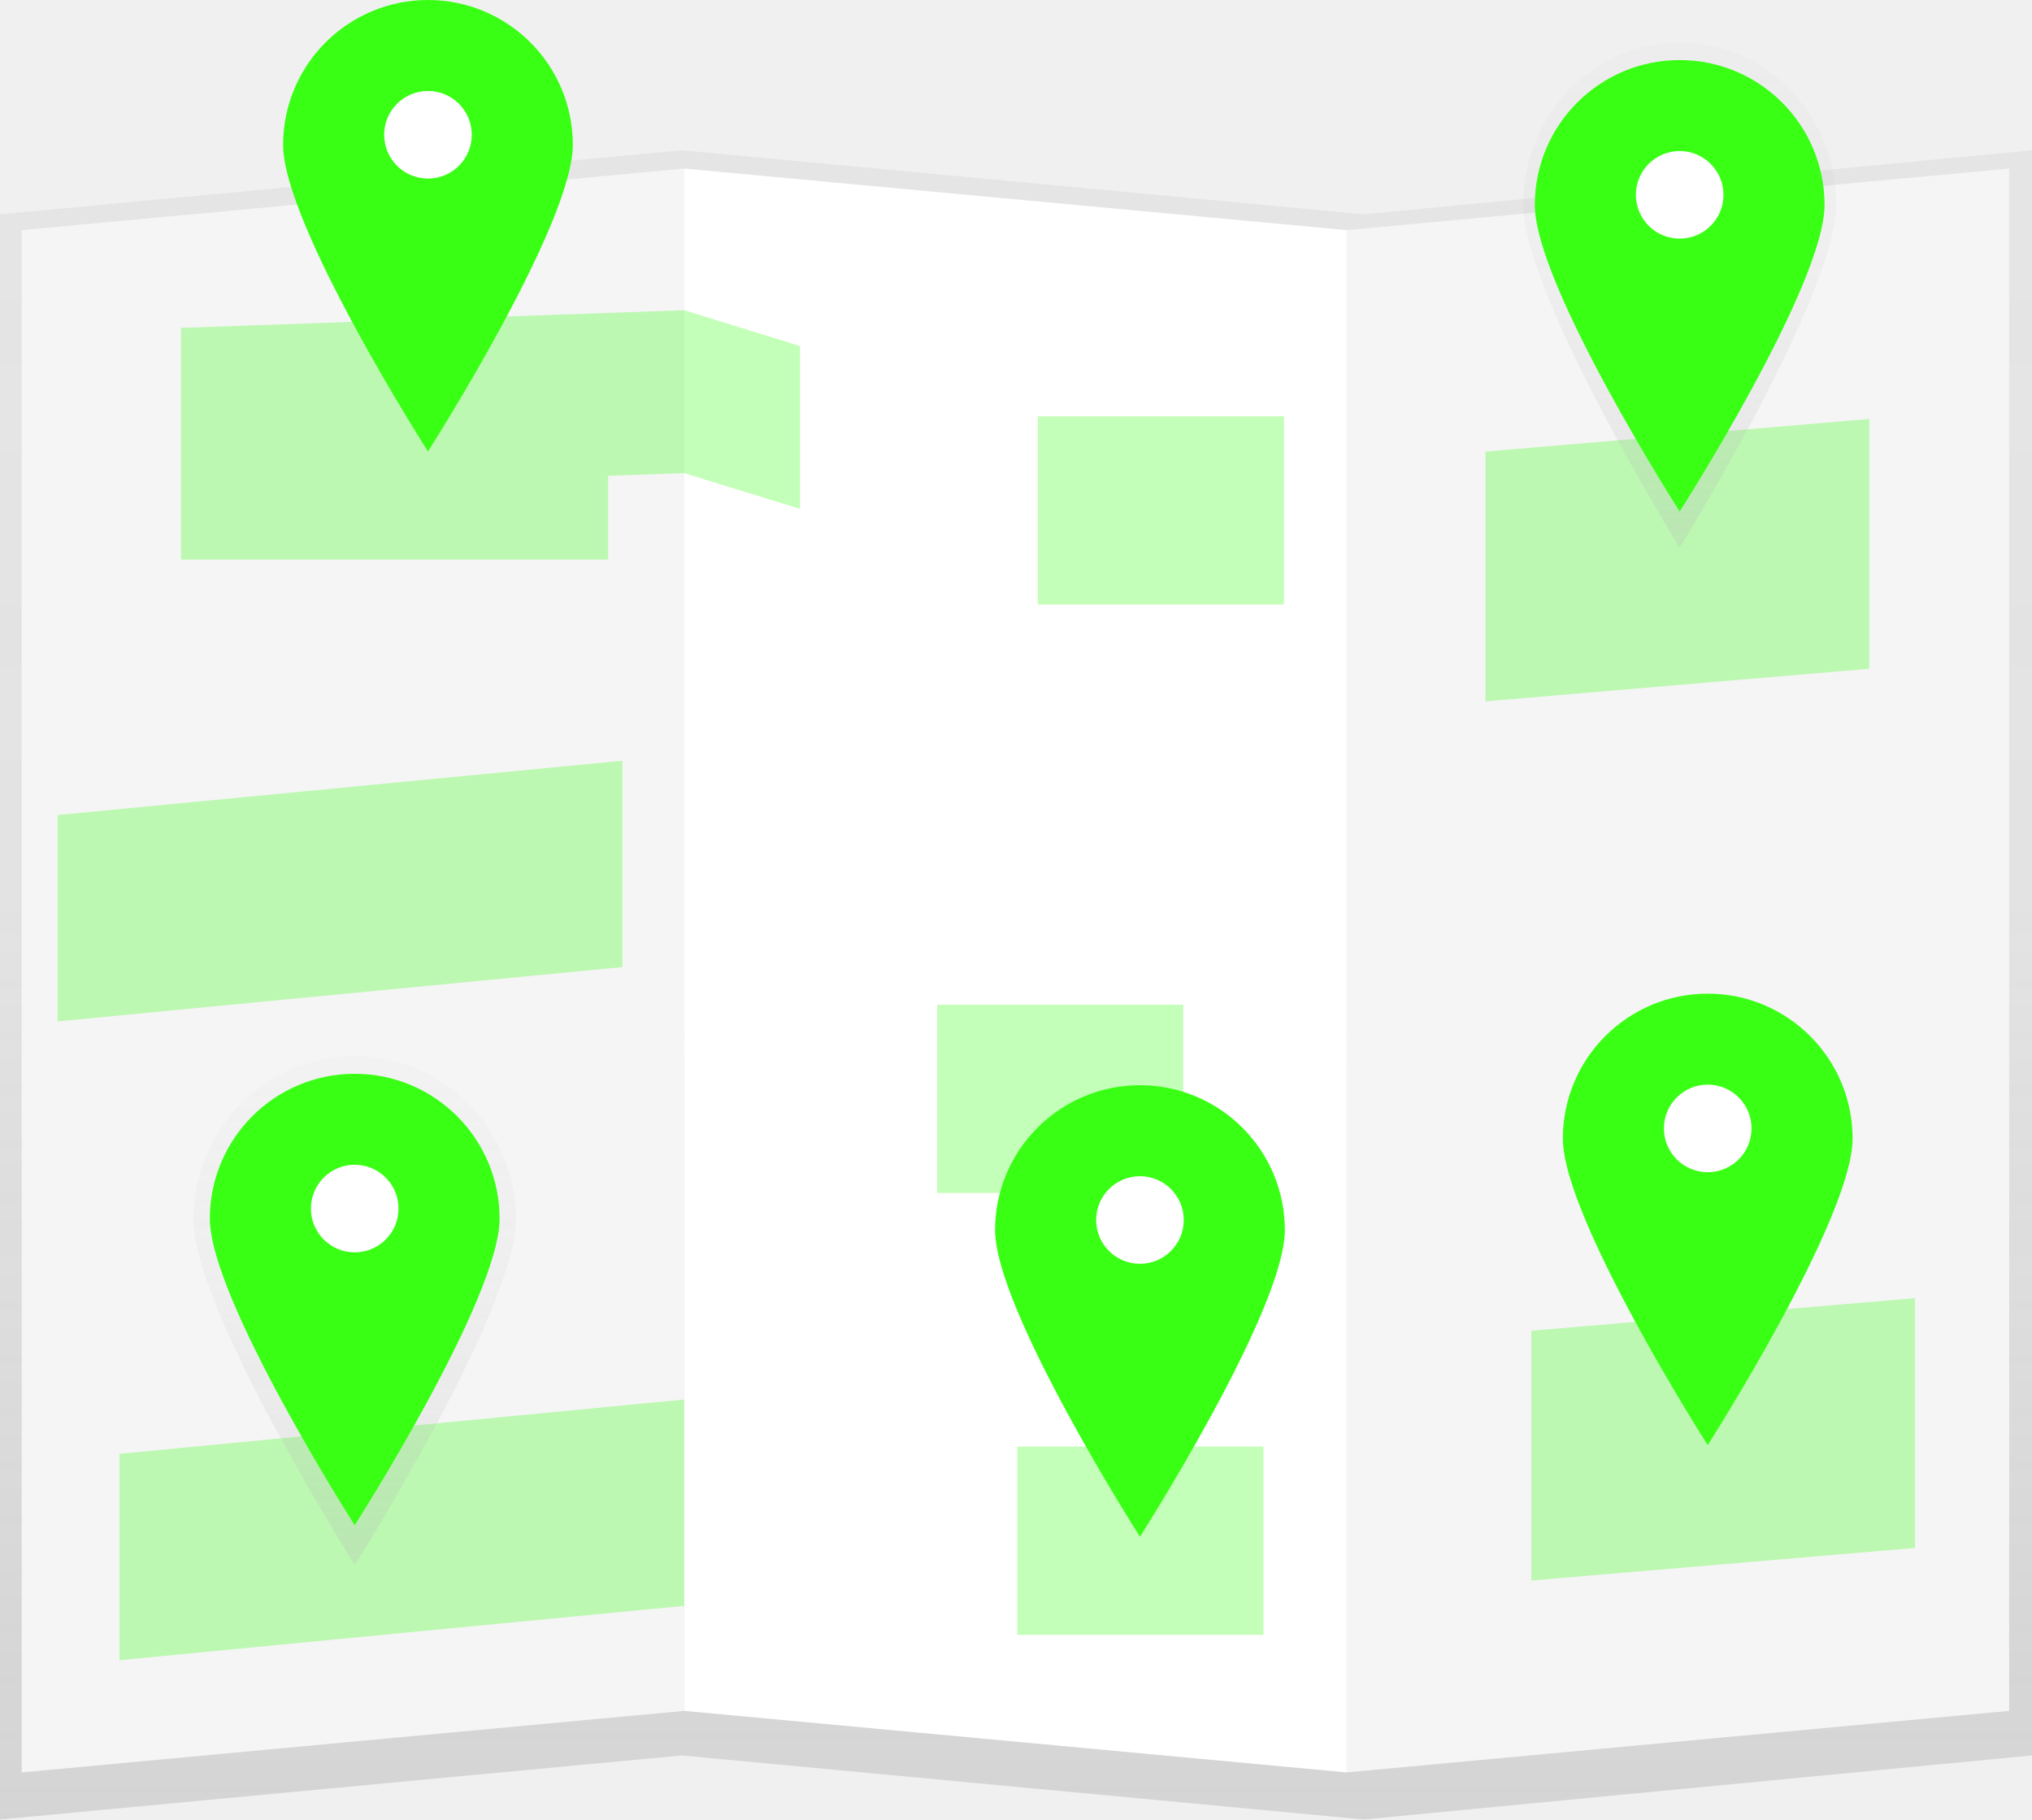
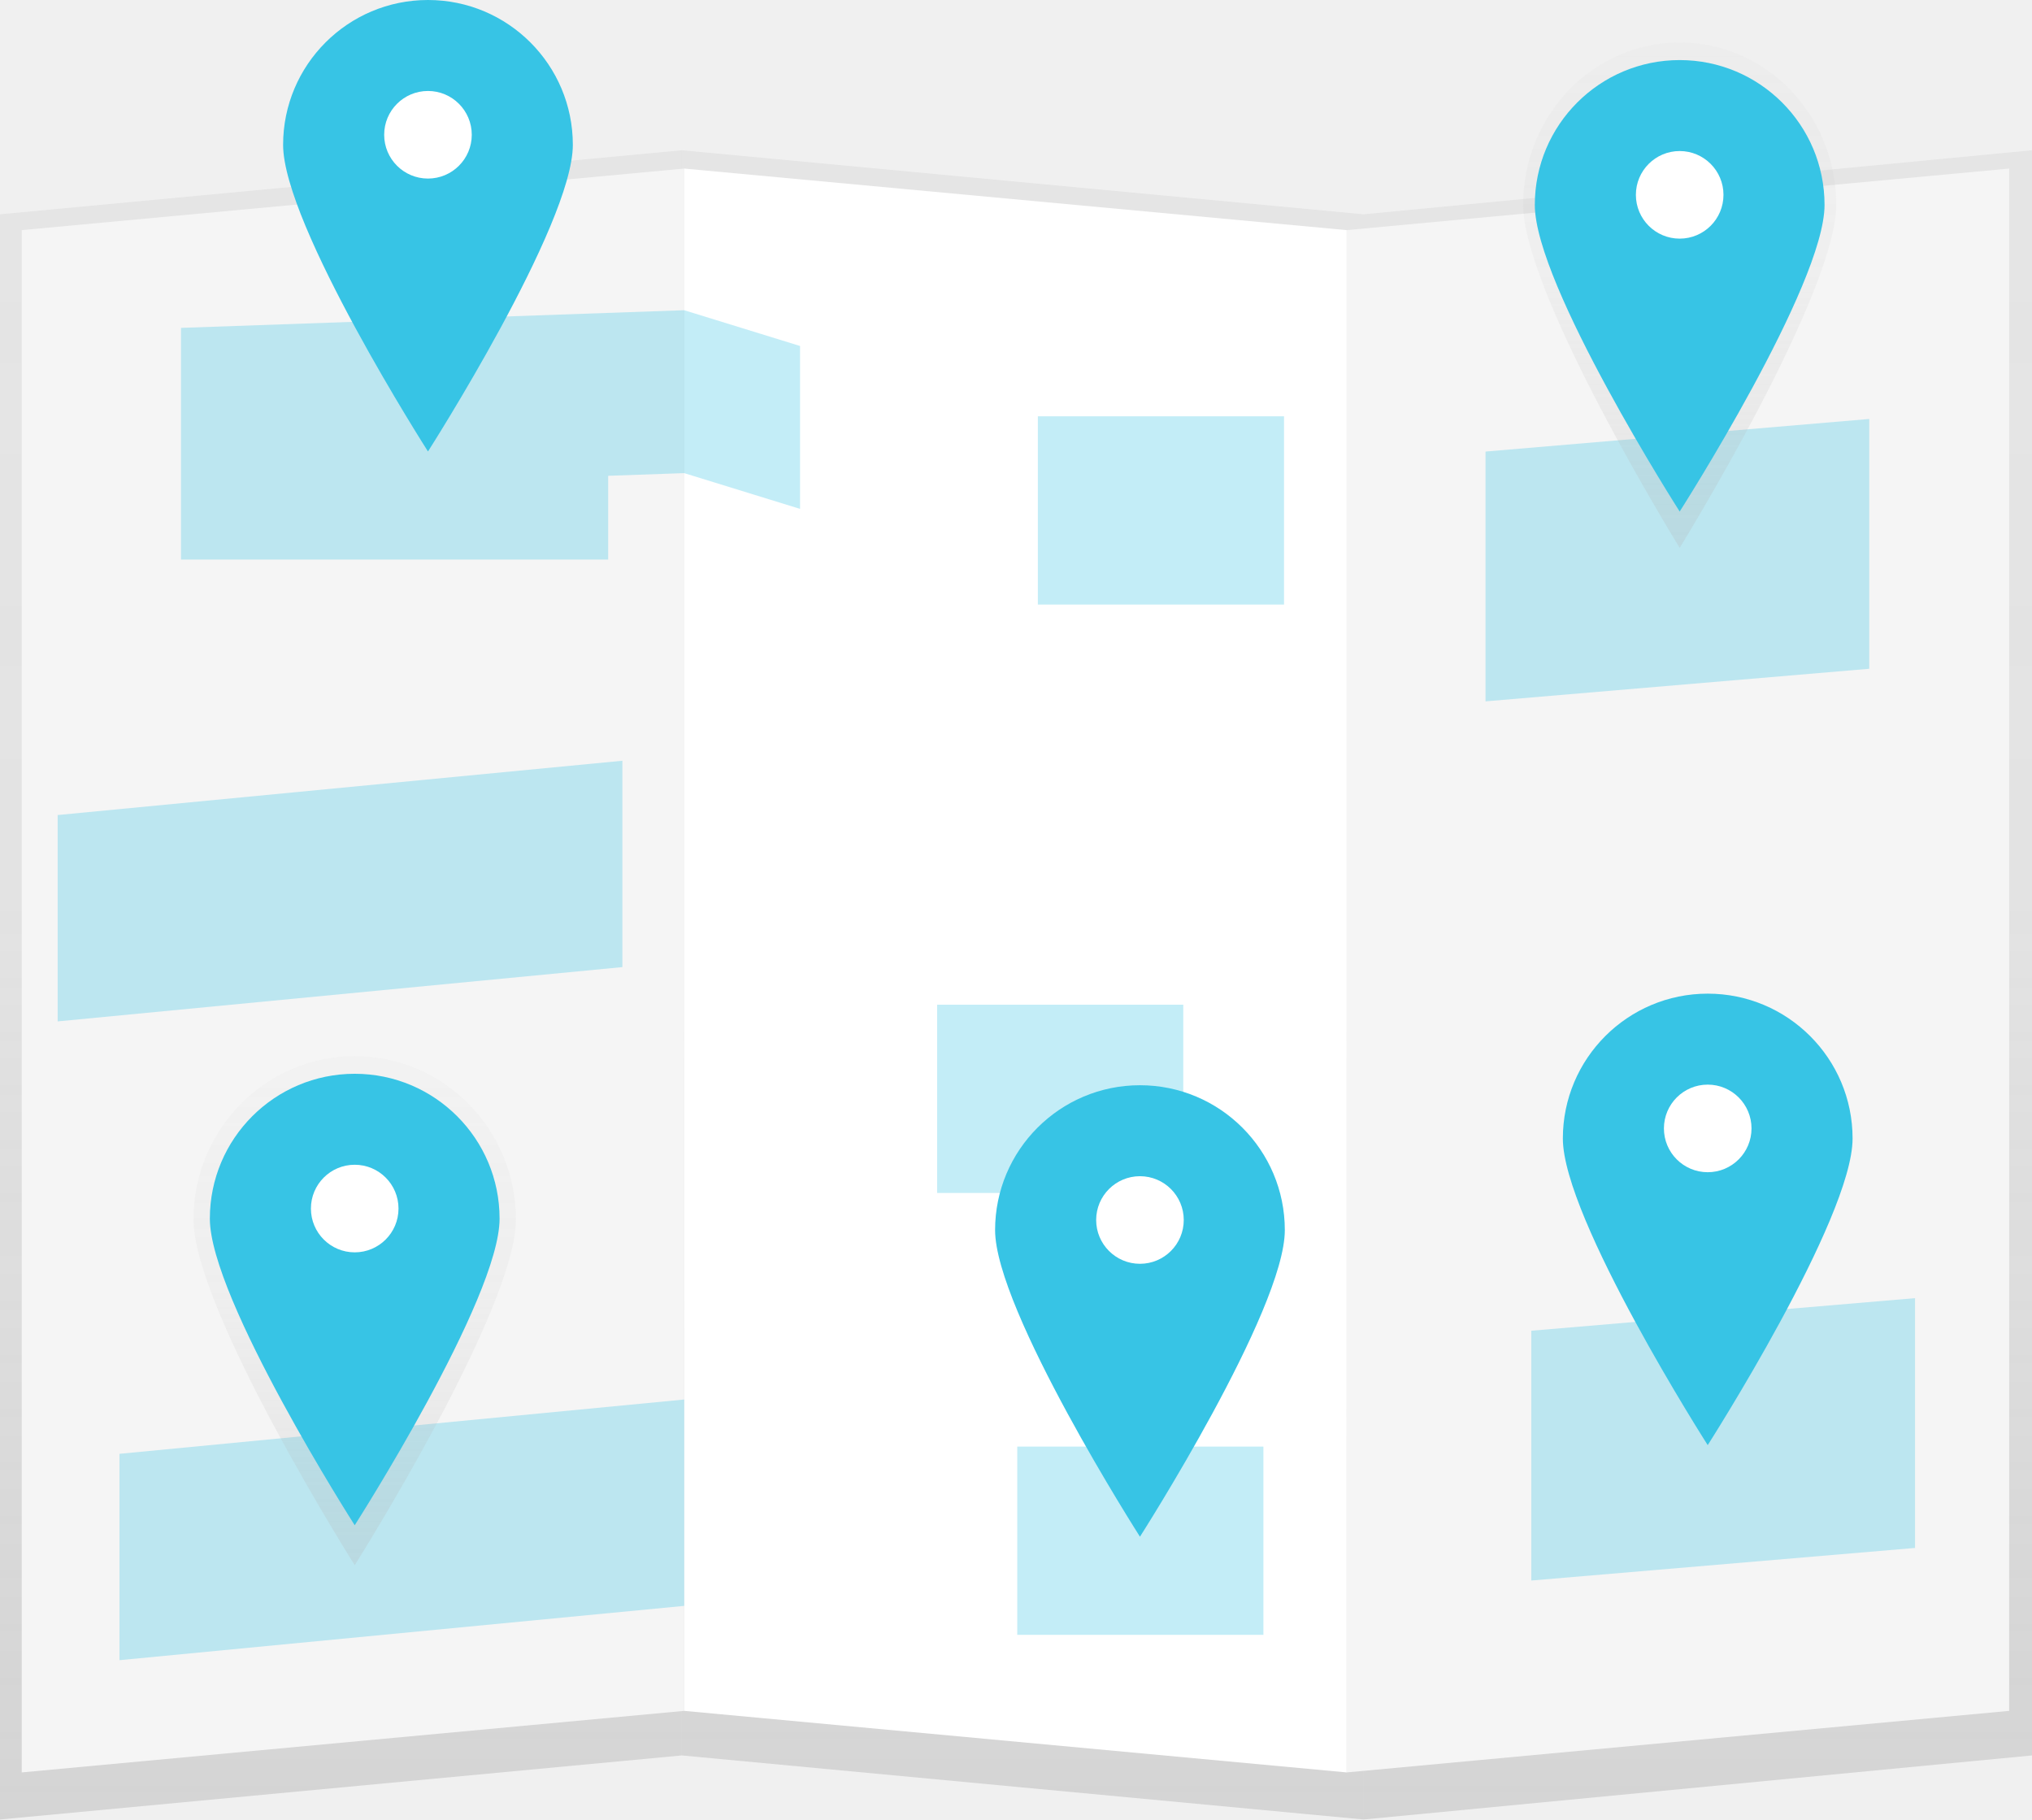
<svg xmlns="http://www.w3.org/2000/svg" xmlns:xlink="http://www.w3.org/1999/xlink" id="e6acf613-1465-4206-8e97-2c0e8d4b1ea6" data-name="Layer 1" width="887.591" height="794.699" viewBox="0 0 887.591 794.699">
  <defs>
    <linearGradient id="e7432531-051f-4229-a0a7-c46f90e1c00c" x1="148.905" y1="794.699" x2="148.905" y2="65.634" gradientUnits="userSpaceOnUse">
      <stop offset="0" stop-color="gray" stop-opacity="0.25" />
      <stop offset="0.535" stop-color="gray" stop-opacity="0.12" />
      <stop offset="1" stop-color="gray" stop-opacity="0.1" />
    </linearGradient>
    <linearGradient id="b47202c6-c1c9-40b8-92af-db2c55bf8bd1" x1="446.716" y1="794.699" x2="446.716" y2="65.634" xlink:href="#e7432531-051f-4229-a0a7-c46f90e1c00c" />
    <linearGradient id="adbec034-83c8-4647-bb3b-2a01b75562b1" x1="741.606" y1="794.699" x2="741.606" y2="65.634" xlink:href="#e7432531-051f-4229-a0a7-c46f90e1c00c" />
    <linearGradient id="eb6a4cdb-41e1-4fe3-bddb-eac7508f621d" x1="889.9" y1="291.937" x2="889.9" y2="71.206" gradientUnits="userSpaceOnUse">
      <stop offset="0" stop-color="#b3b3b3" stop-opacity="0.25" />
      <stop offset="0.535" stop-color="#b3b3b3" stop-opacity="0.1" />
      <stop offset="1" stop-color="#b3b3b3" stop-opacity="0.05" />
    </linearGradient>
    <linearGradient id="f829b744-a02a-4a2c-9fed-3f5da7d4212f" x1="733.695" y1="105.86" x2="733.695" y2="63.032" gradientUnits="userSpaceOnUse">
      <stop offset="0" stop-opacity="0.12" />
      <stop offset="0.551" stop-opacity="0.09" />
      <stop offset="1" stop-opacity="0.02" />
    </linearGradient>
    <linearGradient id="ae45afba-725c-45f7-9e29-49ac6fec796e" x1="311.146" y1="736.281" x2="311.146" y2="513.99" xlink:href="#eb6a4cdb-41e1-4fe3-bddb-eac7508f621d" />
    <linearGradient id="f4c06303-04ff-41d3-ad1f-a3b84d982f8e" x1="154.941" y1="549.261" x2="154.941" y2="506.13" gradientUnits="userSpaceOnUse">
      <stop offset="0.005" stop-opacity="0.12" />
      <stop offset="0.551" stop-opacity="0.09" />
      <stop offset="1" stop-opacity="0.05" />
    </linearGradient>
  </defs>
  <polygon points="297.81 766.722 0 794.699 0 93.611 297.81 65.634 297.81 766.722" fill="url(#e7432531-051f-4229-a0a7-c46f90e1c00c)" />
  <polygon points="297.81 766.722 595.621 794.699 595.621 93.611 297.81 65.634 297.81 766.722" fill="url(#b47202c6-c1c9-40b8-92af-db2c55bf8bd1)" />
  <polygon points="887.591 766.722 595.621 794.699 595.621 93.611 887.591 65.634 887.591 766.722" fill="url(#adbec034-83c8-4647-bb3b-2a01b75562b1)" />
  <polygon points="298.865 747.261 9.488 774.143 9.488 100.511 298.865 73.629 298.865 747.261" fill="#f5f5f5" />
  <polygon points="298.865 747.261 588.242 774.143 588.242 100.511 298.865 73.629 298.865 747.261" fill="#fff" />
  <polygon points="877.618 747.261 588.242 774.143 588.242 100.511 877.618 73.629 877.618 747.261" fill="#f5f5f5" />
-   <polygon points="298.865 135.494 79.065 143.206 79.065 173.251 79.065 214.364 79.065 244.409 265.657 244.409 265.657 207.817 298.865 206.652 349.466 222.271 349.466 151.113 298.865 135.494" fill="#39ff14" opacity="0.3" />
-   <polygon points="298.865 701.403 52.183 725.123 52.183 634.989 298.865 611.269 298.865 701.403" fill="#39ff14" opacity="0.3" />
-   <polygon points="271.865 422.403 25.183 446.123 25.183 355.989 271.865 332.269 271.865 422.403" fill="#39ff14" opacity="0.3" />
-   <rect x="444.344" y="631.826" width="107.528" height="82.227" fill="#39ff14" opacity="0.3" />
-   <rect x="409.344" y="438.826" width="107.528" height="82.227" fill="#39ff14" opacity="0.3" />
-   <rect x="453.344" y="181.826" width="107.528" height="82.227" fill="#39ff14" opacity="0.3" />
-   <polygon points="836.505 676.102 668.888 690.334 668.888 581.225 836.505 566.993 836.505 676.102" fill="#39ff14" opacity="0.3" />
-   <polygon points="816.505 292.102 648.888 306.334 648.888 197.225 816.505 182.993 816.505 292.102" fill="#39ff14" opacity="0.3" />
+   <polygon points="298.865 135.494 79.065 143.206 79.065 173.251 79.065 214.364 79.065 244.409 265.657 244.409 265.657 207.817 298.865 206.652 349.466 222.271 349.466 151.113 298.865 135.494" fill="#37C4E5" opacity="0.3" />
+   <polygon points="298.865 701.403 52.183 725.123 52.183 634.989 298.865 611.269 298.865 701.403" fill="#37C4E5" opacity="0.3" />
+   <polygon points="271.865 422.403 25.183 446.123 25.183 355.989 271.865 332.269 271.865 422.403" fill="#37C4E5" opacity="0.3" />
+   <rect x="444.344" y="631.826" width="107.528" height="82.227" fill="#37C4E5" opacity="0.3" />
+   <rect x="409.344" y="438.826" width="107.528" height="82.227" fill="#37C4E5" opacity="0.3" />
+   <rect x="453.344" y="181.826" width="107.528" height="82.227" fill="#37C4E5" opacity="0.3" />
+   <polygon points="836.505 676.102 668.888 690.334 668.888 581.225 836.505 566.993 836.505 676.102" fill="#37C4E5" opacity="0.3" />
+   <polygon points="816.505 292.102 648.888 306.334 648.888 197.225 816.505 182.993 816.505 292.102" fill="#37C4E5" opacity="0.3" />
  <path d="M958.282,142.038c0,39.119-68.382,149.899-68.382,149.899S821.518,181.157,821.518,142.038,852.134,71.206,889.9,71.206,958.282,102.919,958.282,142.038Z" transform="translate(-156.2047 -52.65025)" fill="url(#eb6a4cdb-41e1-4fe3-bddb-eac7508f621d)" />
  <ellipse cx="733.695" cy="84.446" rx="20.674" ry="21.414" fill="url(#f829b744-a02a-4a2c-9fed-3f5da7d4212f)" />
-   <path d="M953.177,142.165c0,34.947-63.277,133.912-63.277,133.912S826.623,177.112,826.623,142.165a63.277,63.277,0,1,1,126.554,0Z" transform="translate(-156.2047 -52.65025)" fill="#39ff14" />
+   <path d="M953.177,142.165c0,34.947-63.277,133.912-63.277,133.912S826.623,177.112,826.623,142.165a63.277,63.277,0,1,1,126.554,0Z" transform="translate(-156.2047 -52.65025)" fill="#37C4E5" />
  <circle cx="733.695" cy="85.1" r="19.13" fill="#fff" />
  <path d="M381.558,585.322c0,39.396-70.411,150.959-70.411,150.959s-70.411-111.563-70.411-150.959,31.524-71.332,70.411-71.332S381.558,545.926,381.558,585.322Z" transform="translate(-156.2047 -52.65025)" fill="url(#ae45afba-725c-45f7-9e29-49ac6fec796e)" />
  <ellipse cx="154.941" cy="527.695" rx="21.287" ry="21.566" fill="url(#f4c06303-04ff-41d3-ad1f-a3b84d982f8e)" />
-   <path d="M374.423,584.927c0,34.947-63.277,133.912-63.277,133.912S247.869,619.874,247.869,584.927a63.277,63.277,0,1,1,126.554,0Z" transform="translate(-156.2047 -52.65025)" fill="#39ff14" />
+   <path d="M374.423,584.927c0,34.947-63.277,133.912-63.277,133.912S247.869,619.874,247.869,584.927a63.277,63.277,0,1,1,126.554,0Z" transform="translate(-156.2047 -52.65025)" fill="#37C4E5" />
  <circle cx="154.941" cy="527.862" r="19.13" fill="#fff" />
-   <path d="M717.423,589.927c0,34.947-63.277,133.912-63.277,133.912S590.869,624.874,590.869,589.927a63.277,63.277,0,1,1,126.554,0Z" transform="translate(-156.2047 -52.65025)" fill="#39ff14" />
+   <path d="M717.423,589.927c0,34.947-63.277,133.912-63.277,133.912S590.869,624.874,590.869,589.927a63.277,63.277,0,1,1,126.554,0Z" transform="translate(-156.2047 -52.65025)" fill="#37C4E5" />
  <circle cx="497.941" cy="532.862" r="19.13" fill="#fff" />
-   <path d="M965.423,549.927c0,34.947-63.277,133.912-63.277,133.912S838.869,584.874,838.869,549.927a63.277,63.277,0,1,1,126.554,0Z" transform="translate(-156.2047 -52.65025)" fill="#39ff14" />
+   <path d="M965.423,549.927c0,34.947-63.277,133.912-63.277,133.912S838.869,584.874,838.869,549.927a63.277,63.277,0,1,1,126.554,0Z" transform="translate(-156.2047 -52.65025)" fill="#37C4E5" />
  <circle cx="745.941" cy="492.862" r="19.13" fill="#fff" />
-   <path d="M406.423,115.927c0,34.947-63.277,133.912-63.277,133.912S279.869,150.874,279.869,115.927a63.277,63.277,0,1,1,126.554,0Z" transform="translate(-156.2047 -52.65025)" fill="#39ff14" />
+   <path d="M406.423,115.927c0,34.947-63.277,133.912-63.277,133.912S279.869,150.874,279.869,115.927a63.277,63.277,0,1,1,126.554,0Z" transform="translate(-156.2047 -52.65025)" fill="#37C4E5" />
  <circle cx="186.941" cy="58.862" r="19.13" fill="#fff" />
</svg>
